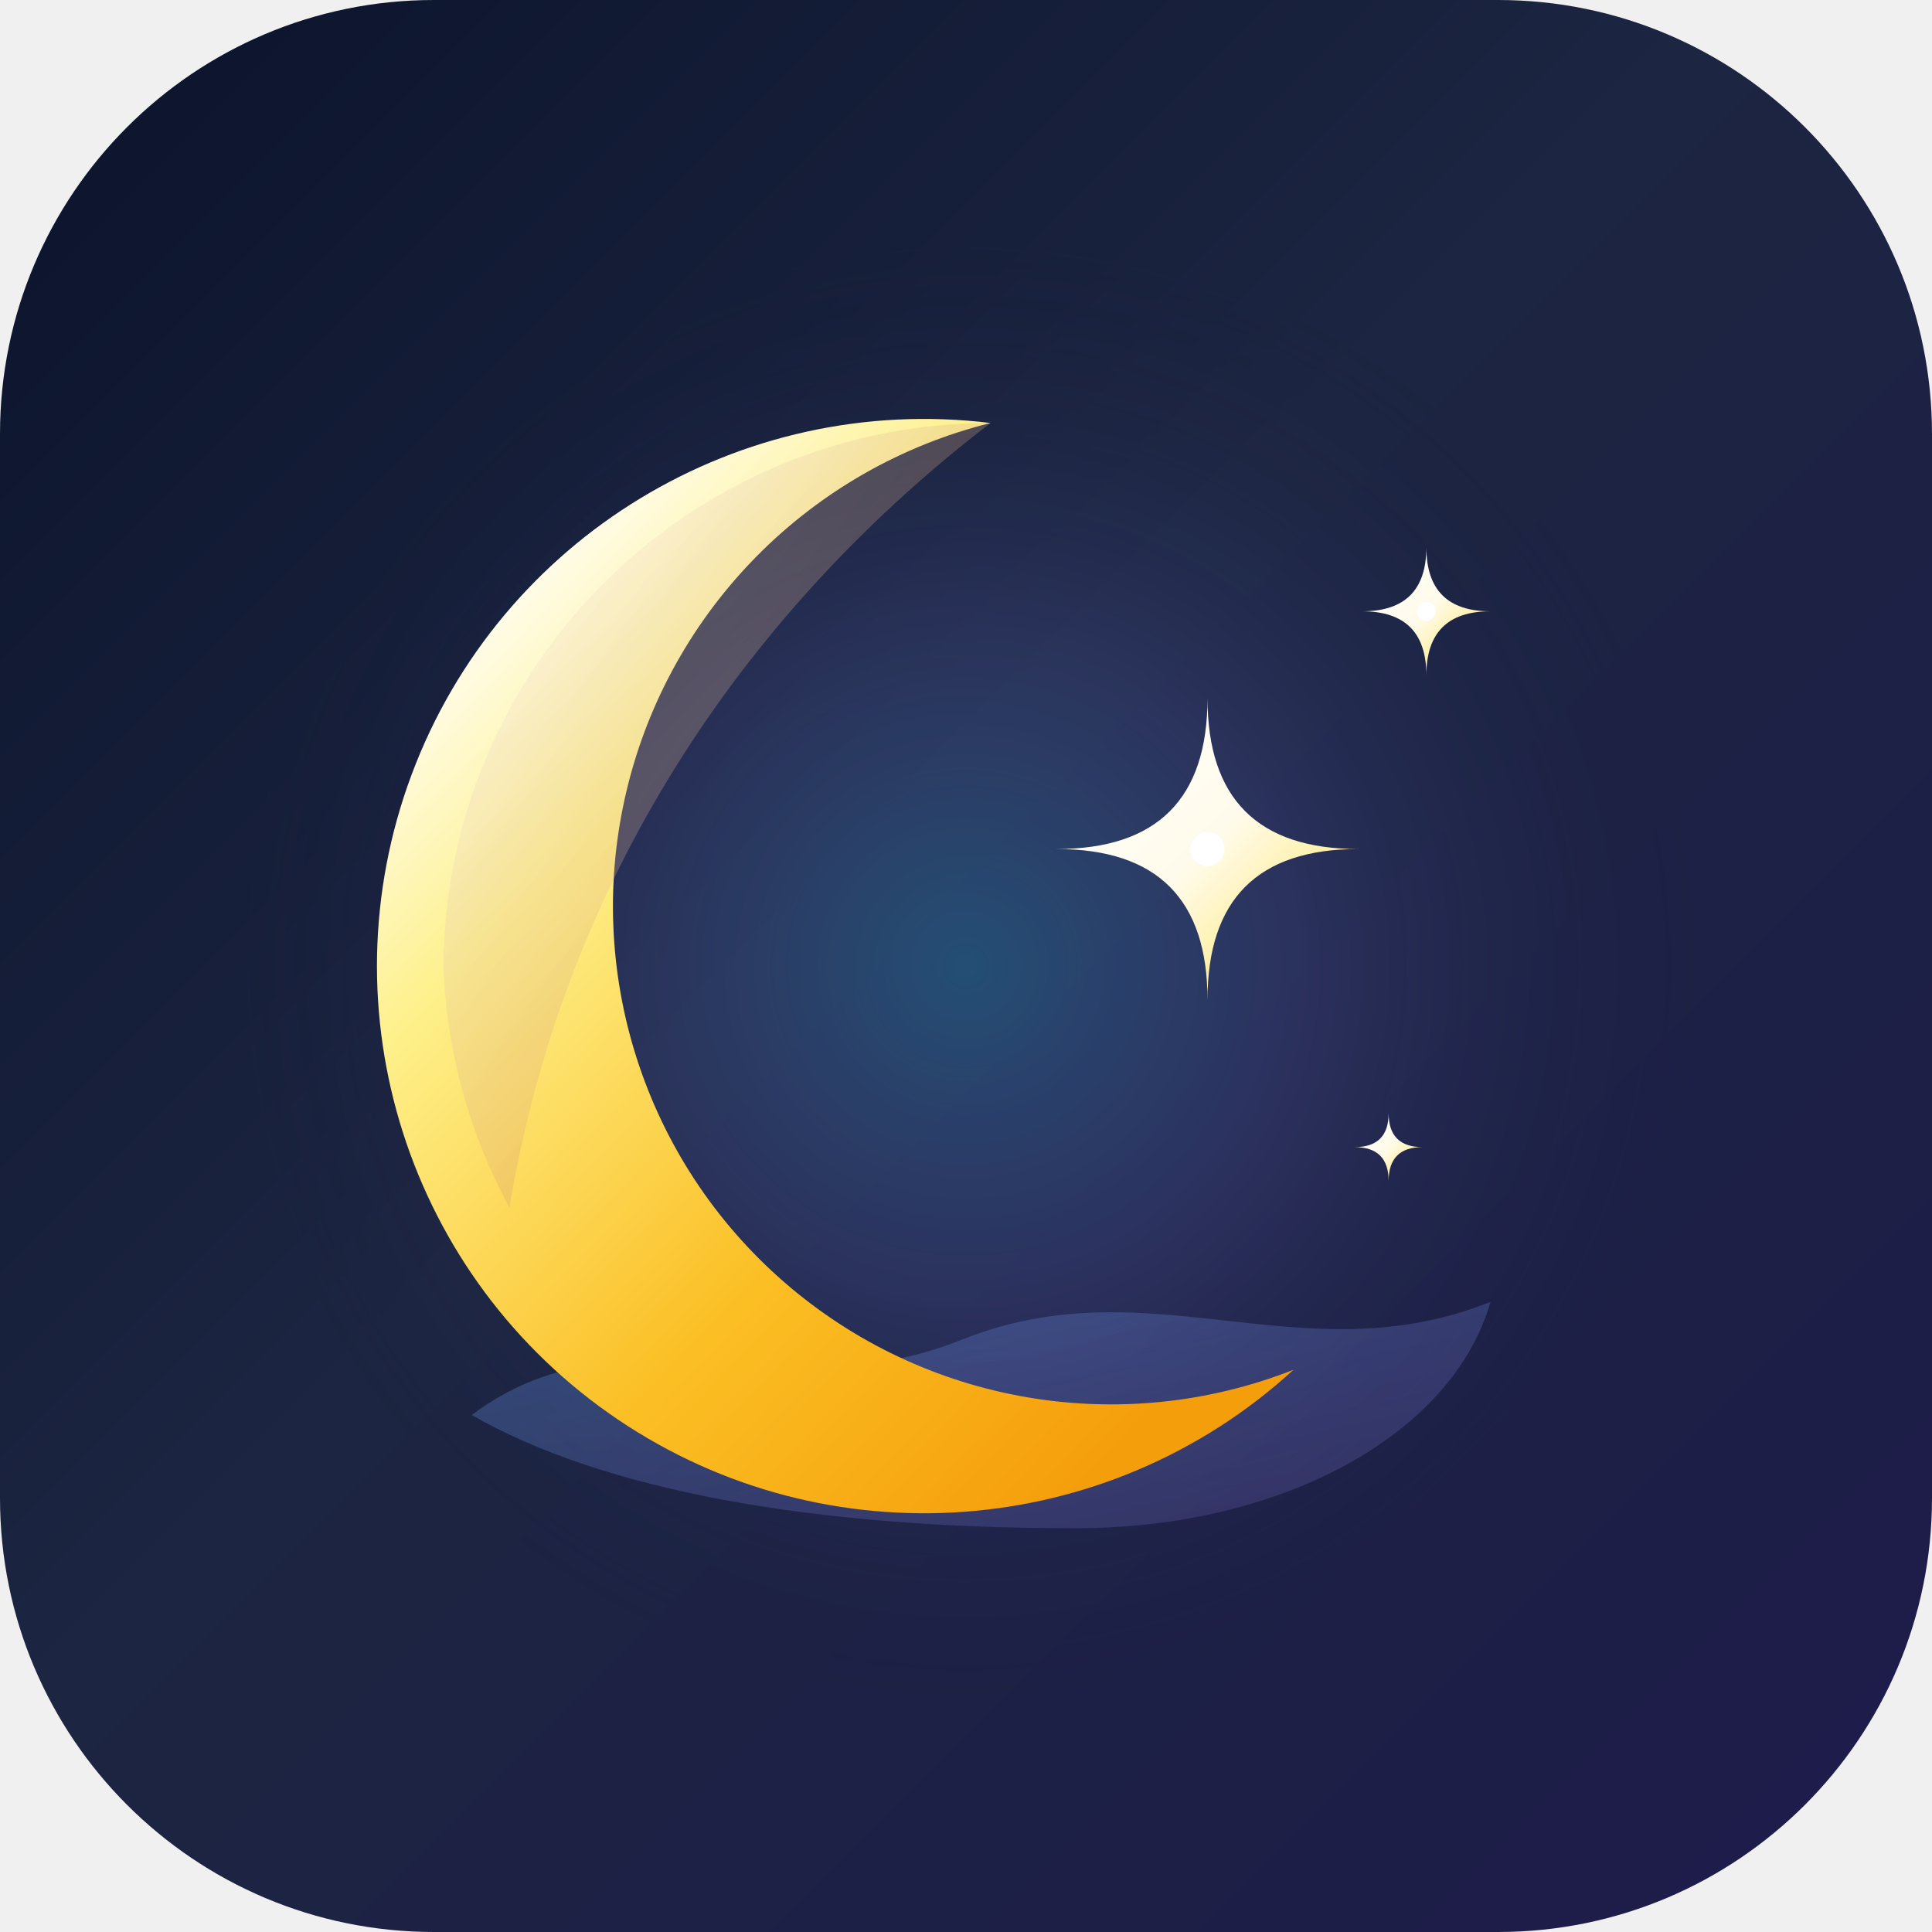
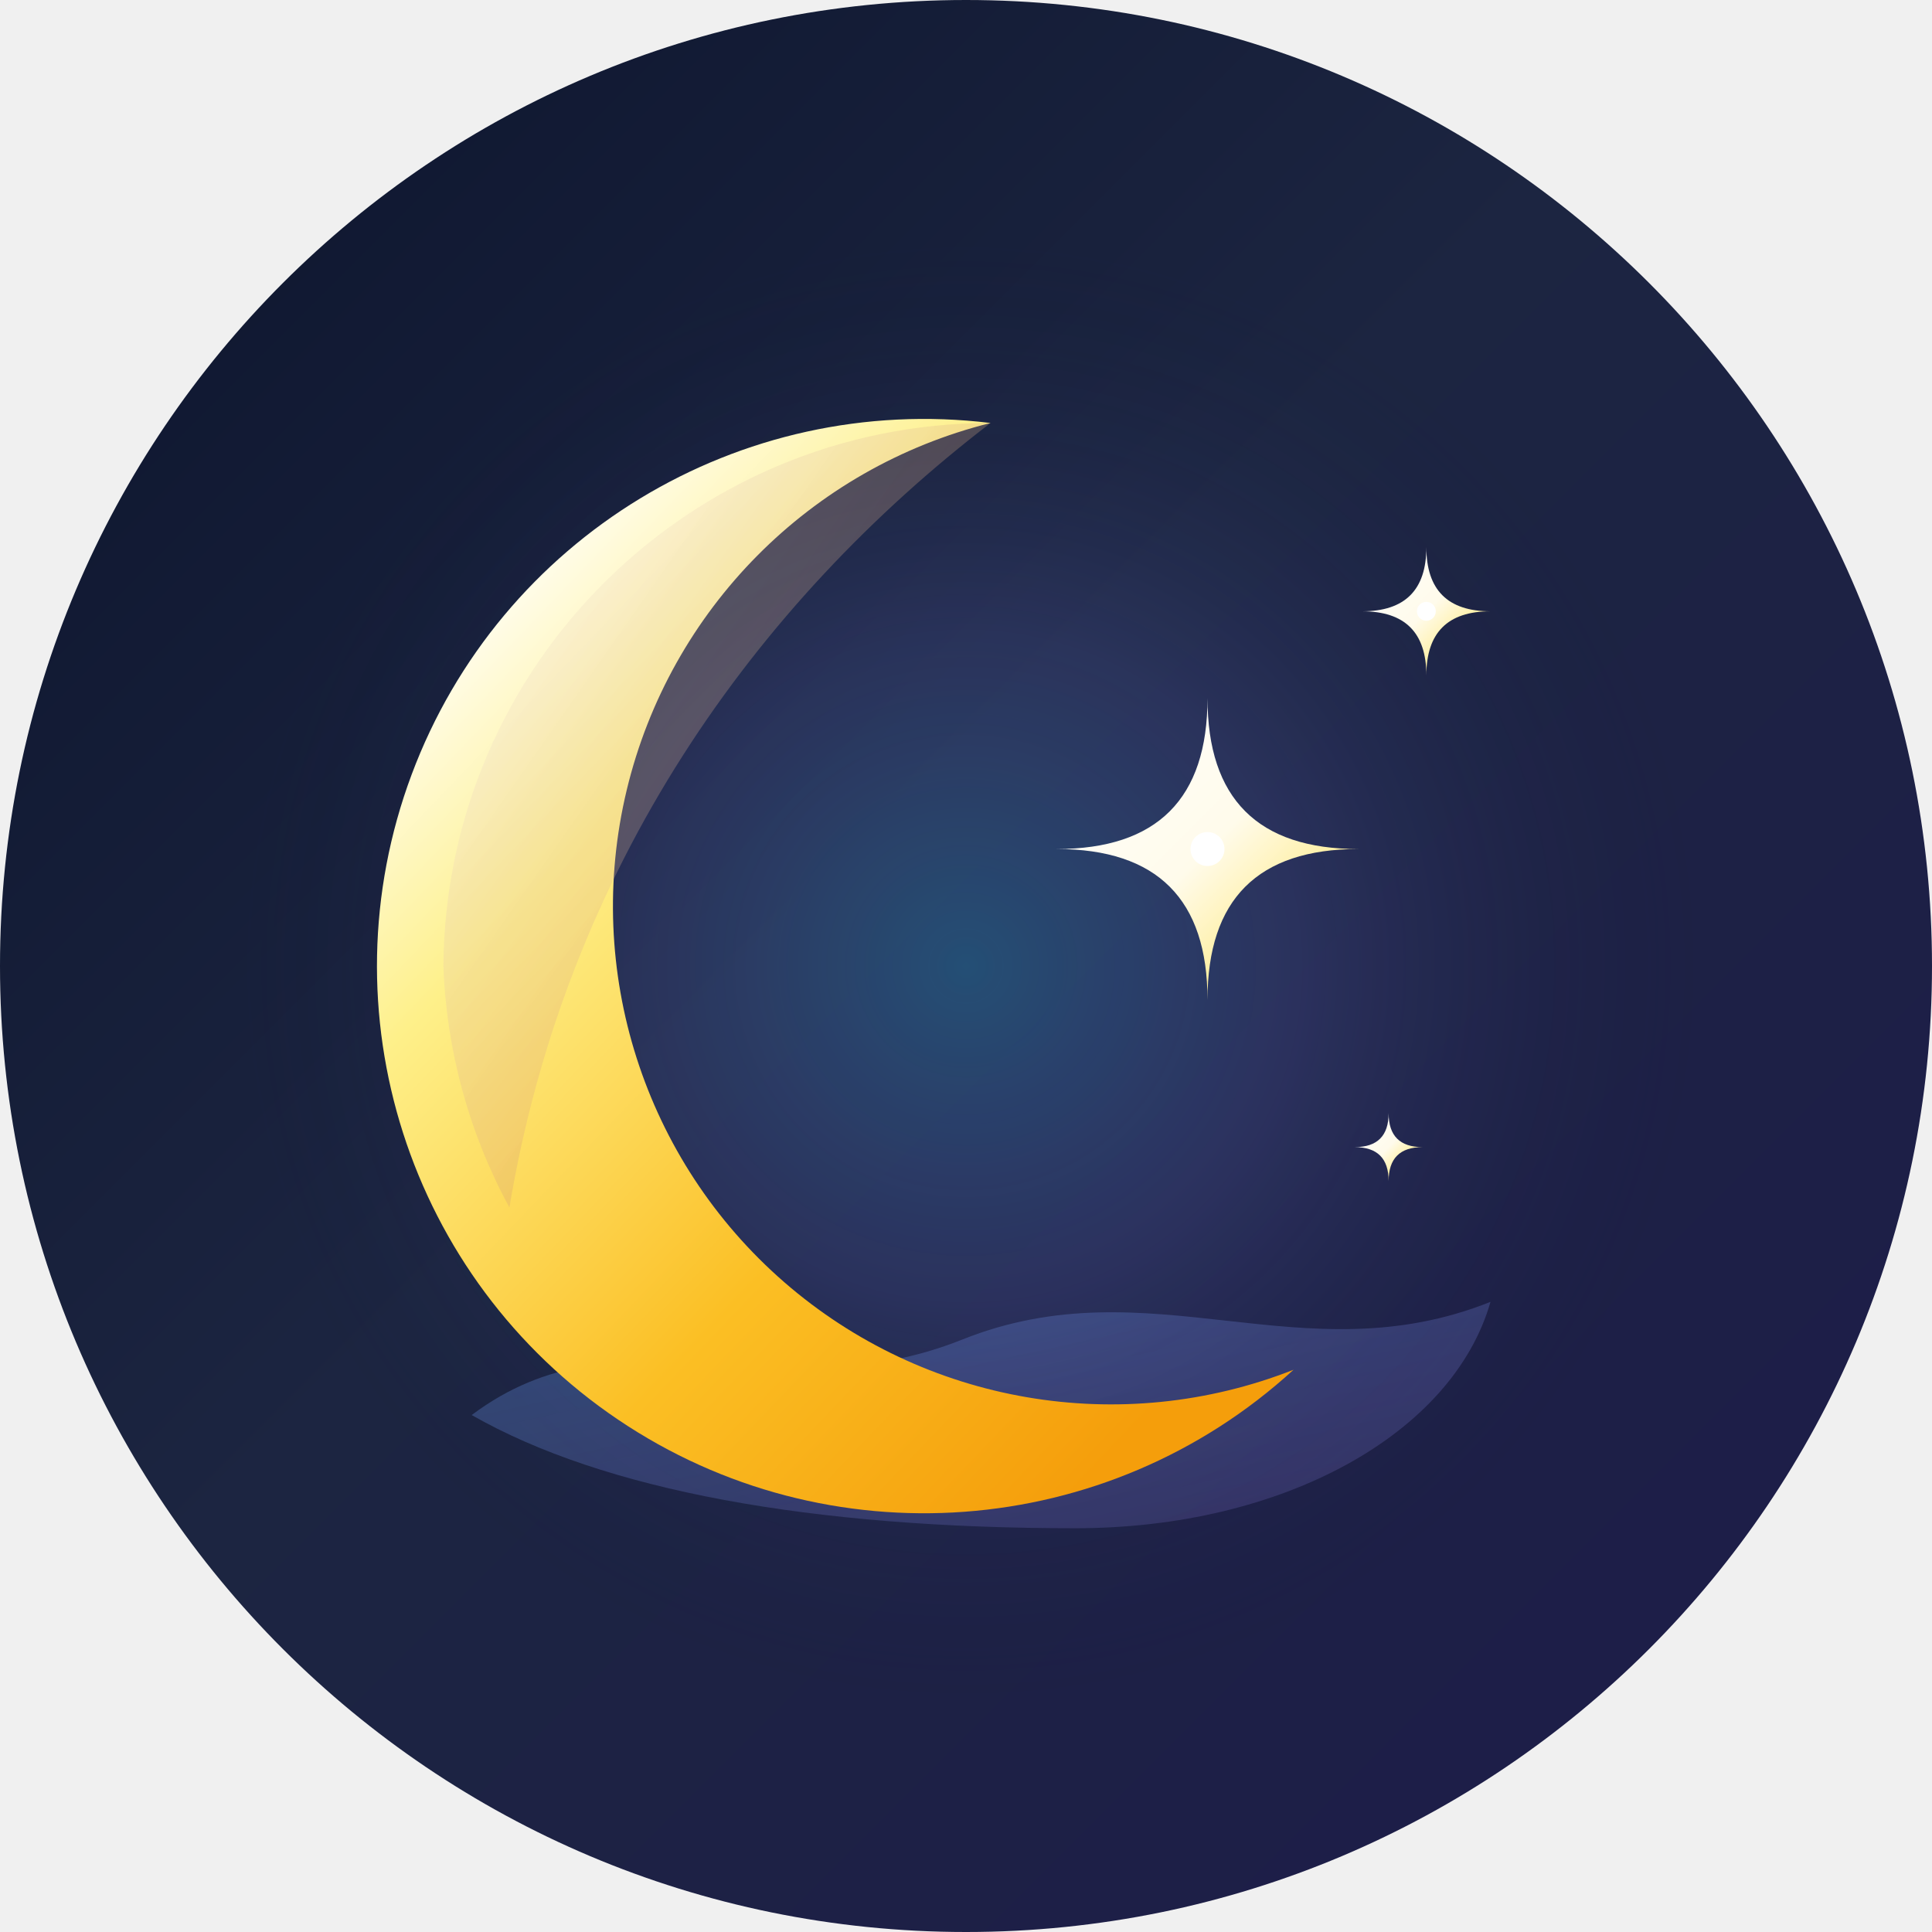
<svg xmlns="http://www.w3.org/2000/svg" viewBox="0 0 512 512" width="512" height="512">
  <defs>
-     <linearGradient id="bgGrad" x1="0%" y1="0%" x2="100%" y2="100%">
+     <linearGradient id="bgGradRound" x1="0%" y1="0%" x2="100%" y2="100%">
      <stop offset="0%" stop-color="#0B132B" />
      <stop offset="45%" stop-color="#1C2541" />
      <stop offset="100%" stop-color="#1E1B4B" />
    </linearGradient>
-     <radialGradient id="haloGrad" cx="50%" cy="50%" r="50%">
+     <radialGradient id="haloGradRound" cx="50%" cy="50%" r="50%">
      <stop offset="0%" stop-color="#38BDF8" stop-opacity="0.28" />
      <stop offset="45%" stop-color="#818CF8" stop-opacity="0.14" />
      <stop offset="100%" stop-color="#0B132B" stop-opacity="0" />
    </radialGradient>
-     <linearGradient id="moonGrad" x1="15%" y1="10%" x2="85%" y2="90%">
+     <linearGradient id="moonGradRound" x1="15%" y1="10%" x2="85%" y2="90%">
      <stop offset="0%" stop-color="#FFFFFF" />
      <stop offset="25%" stop-color="#FEF08A" />
      <stop offset="65%" stop-color="#FBBF24" />
      <stop offset="100%" stop-color="#F59E0B" />
    </linearGradient>
-     <linearGradient id="moonShade" x1="0%" y1="0%" x2="100%" y2="100%">
+     <linearGradient id="moonShadeRound" x1="0%" y1="0%" x2="100%" y2="100%">
      <stop offset="0%" stop-color="#FFFFFF" stop-opacity="0.25" />
      <stop offset="100%" stop-color="#B45309" stop-opacity="0.30" />
    </linearGradient>
-     <linearGradient id="starGrad" x1="0%" y1="0%" x2="100%" y2="100%">
+     <linearGradient id="starGradRound" x1="0%" y1="0%" x2="100%" y2="100%">
      <stop offset="0%" stop-color="#FFFFFF" />
      <stop offset="50%" stop-color="#FFFBEB" />
      <stop offset="100%" stop-color="#FDE047" />
    </linearGradient>
-     <linearGradient id="waveGrad" x1="0%" y1="0%" x2="100%" y2="100%">
+     <linearGradient id="waveGradRound" x1="0%" y1="0%" x2="100%" y2="100%">
      <stop offset="0%" stop-color="#60A5FA" stop-opacity="0.30" />
      <stop offset="100%" stop-color="#A78BFA" stop-opacity="0.15" />
    </linearGradient>
  </defs>
-   <rect width="512" height="512" rx="115" ry="115" fill="url(#bgGrad)" />
-   <circle cx="256" cy="256" r="195" fill="url(#haloGrad)" />
-   <path d="M 125,375 C 165,345 205,375 255,355 C 305,335 345,365 395,345 C 385,380 340,405 285,405 C 215,405 160,395 125,375 Z" fill="url(#waveGrad)" />
-   <path d="M 262.5,112.1 A 145 145 0 1 0 342.8 363.0 A 132 132 0 1 1 262.5 112.1 Z" fill="url(#moonGrad)" />
-   <path d="M 262.5,112.1 A 145 145 0 0 0 117.5 256.0 A 145 145 0 0 0 135.0 320.0 C 150,230 200,160 262.5,112.1 Z" fill="url(#moonShade)" />
-   <path d="M 320,185 Q 320,225 360,225 Q 320,225 320,265 Q 320,225 280,225 Q 320,225 320,185 Z" fill="url(#starGrad)" />
+   <circle cx="256" cy="256" r="256" fill="url(#bgGradRound)" />
+   <circle cx="256" cy="256" r="195" fill="url(#haloGradRound)" />
+   <path d="M 125,375 C 165,345 205,375 255,355 C 305,335 345,365 395,345 C 385,380 340,405 285,405 C 215,405 160,395 125,375 Z" fill="url(#waveGradRound)" />
+   <path d="M 262.5,112.1 A 145 145 0 1 0 342.8 363.0 A 132 132 0 1 1 262.5 112.1 Z" fill="url(#moonGradRound)" />
+   <path d="M 262.5,112.1 A 145 145 0 0 0 117.5 256.0 A 145 145 0 0 0 135.0 320.0 C 150,230 200,160 262.5,112.1 Z" fill="url(#moonShadeRound)" />
+   <path d="M 320,185 Q 320,225 360,225 Q 320,225 320,265 Q 320,225 280,225 Q 320,225 320,185 Z" fill="url(#starGradRound)" />
  <circle cx="320" cy="225" r="4.5" fill="#FFFFFF" />
-   <path d="M 378,145 Q 378,162 395,162 Q 378,162 378,179 Q 378,162 361,162 Q 378,162 378,145 Z" fill="url(#starGrad)" />
+   <path d="M 378,145 Q 378,162 395,162 Q 378,162 378,179 Q 378,162 361,162 Q 378,162 378,145 Z" fill="url(#starGradRound)" />
  <circle cx="378" cy="162" r="2.5" fill="#FFFFFF" />
-   <path d="M 368,295 Q 368,304 377,304 Q 368,304 368,313 Q 368,304 359,304 Q 368,304 368,295 Z" fill="url(#starGrad)" />
+   <path d="M 368,295 Q 368,304 377,304 Q 368,304 368,313 Q 368,304 359,304 Q 368,304 368,295 Z" fill="url(#starGradRound)" />
</svg>
